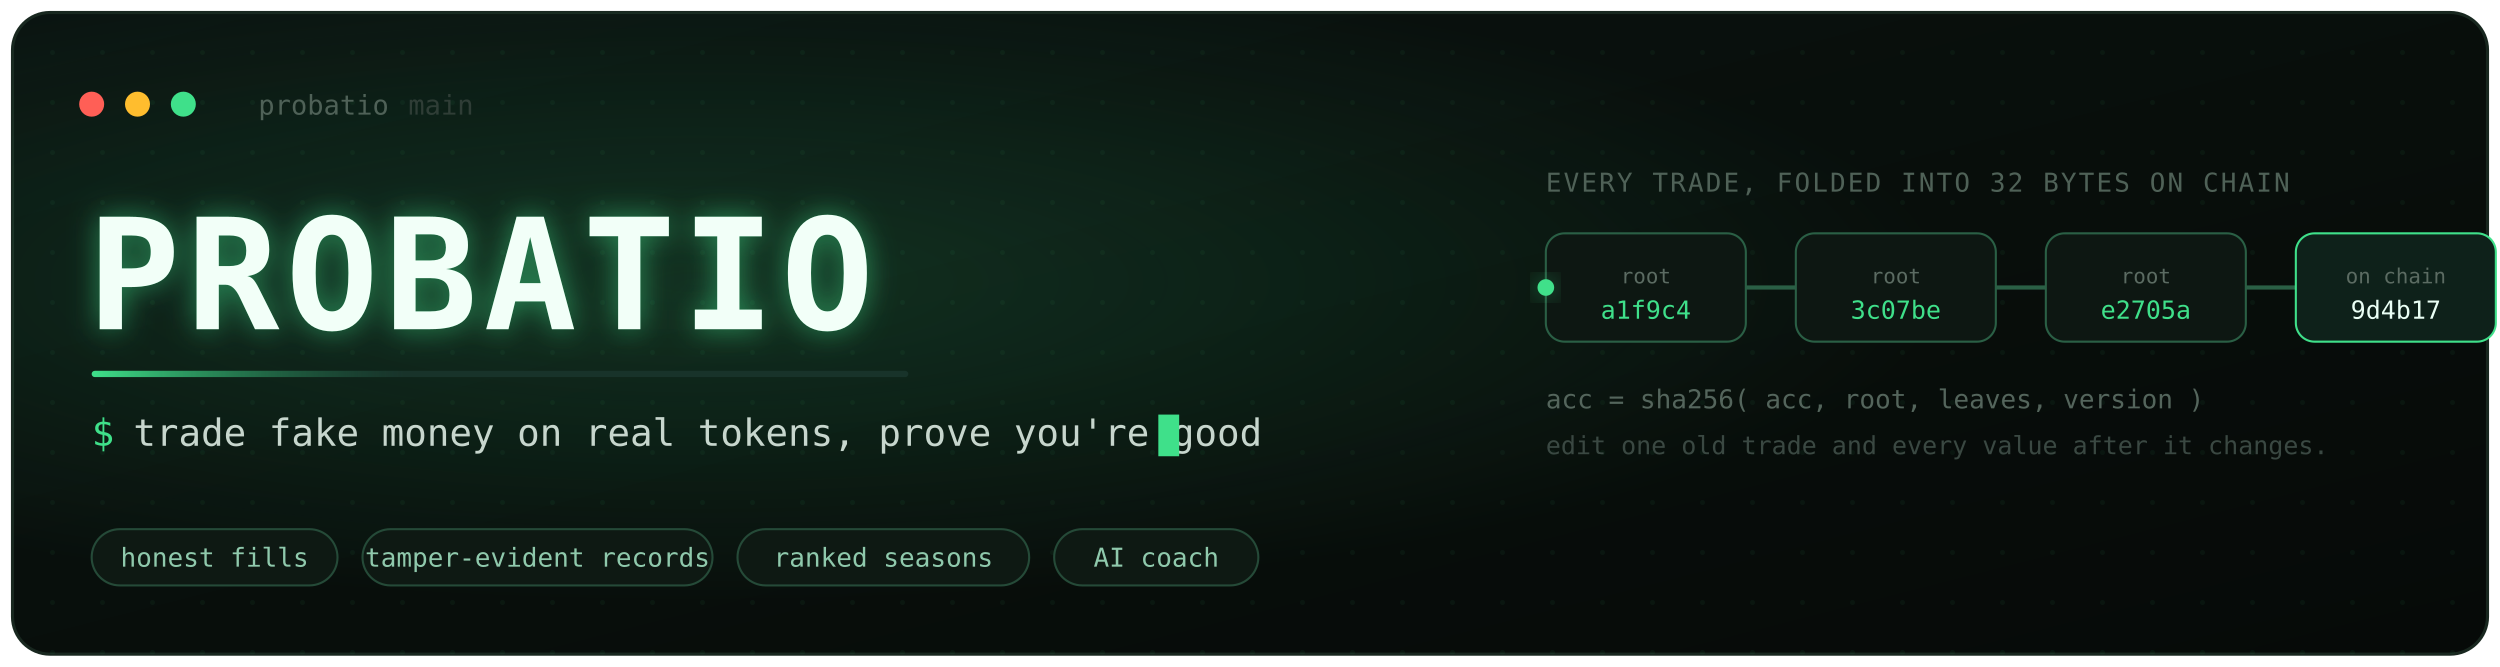
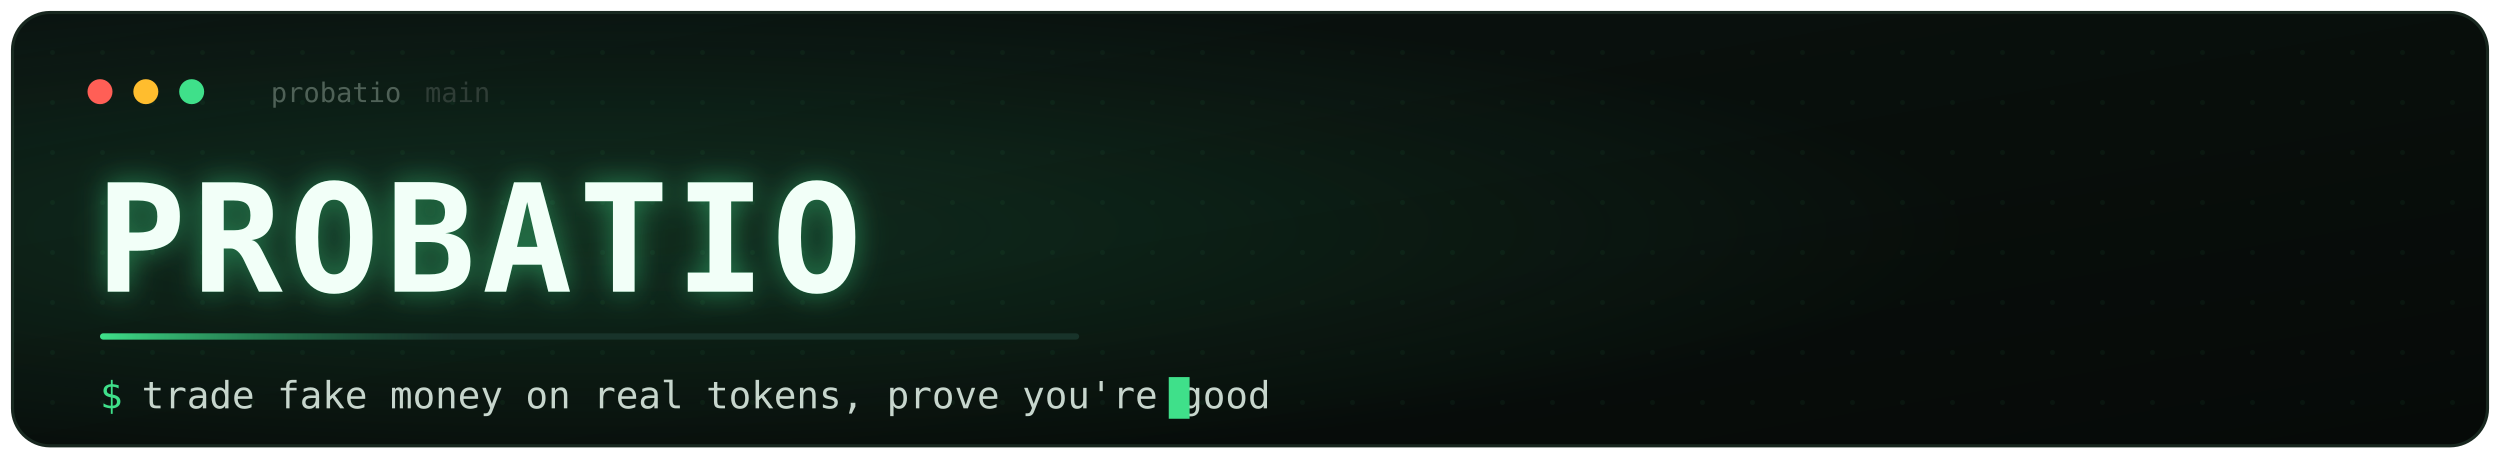
- <svg xmlns="http://www.w3.org/2000/svg" width="1200" height="320" viewBox="0 0 1200 320" fill="none" role="img" aria-label="Probatio">
+ <svg xmlns="http://www.w3.org/2000/svg" width="1200" height="220" viewBox="0 0 1200 220" fill="none" role="img" aria-label="Probatio">
  <defs>
    <linearGradient id="bg" x1="0" y1="0" x2="1" y2="1">
      <stop offset="0" stop-color="#0a1310" />
      <stop offset="0.55" stop-color="#080e0b" />
      <stop offset="1" stop-color="#060a08" />
    </linearGradient>
    <linearGradient id="accent" x1="0" y1="0" x2="1" y2="0">
      <stop offset="0" stop-color="#3fe08a" />
      <stop offset="1" stop-color="#1d7a4a" stop-opacity="0" />
    </linearGradient>
-     <radialGradient id="halo" cx="0.28" cy="0.42" r="0.5">
-       <stop offset="0" stop-color="#3fe08a" stop-opacity="0.16" />
+     <radialGradient id="halo" cx="0.24" cy="0.5" r="0.55">
+       <stop offset="0" stop-color="#3fe08a" stop-opacity="0.14" />
      <stop offset="1" stop-color="#3fe08a" stop-opacity="0" />
    </radialGradient>
    <pattern id="dots" width="24" height="24" patternUnits="userSpaceOnUse">
      <circle cx="1.2" cy="1.2" r="1.2" fill="#3fe08a" opacity="0.05" />
    </pattern>
    <filter id="glow" x="-40%" y="-40%" width="180%" height="180%">
      <feGaussianBlur stdDeviation="7" result="b" />
      <feMerge>
        <feMergeNode in="b" />
        <feMergeNode in="SourceGraphic" />
      </feMerge>
    </filter>
    <style>.m{font-family:'SFMono-Regular','JetBrains Mono','Fira Mono',ui-monospace,monospace}</style>
  </defs>
-   <rect x="6" y="6" width="1188" height="308" rx="18" fill="url(#bg)" stroke="#18271f" stroke-width="1.5" />
-   <rect x="6" y="6" width="1188" height="308" rx="18" fill="url(#dots)" />
-   <rect x="6" y="6" width="1188" height="308" rx="18" fill="url(#halo)" />
-   <g transform="translate(44,50)">
+   <rect x="6" y="6" width="1188" height="208" rx="18" fill="url(#bg)" stroke="#18271f" stroke-width="1.5" />
+   <rect x="6" y="6" width="1188" height="208" rx="18" fill="url(#dots)" />
+   <rect x="6" y="6" width="1188" height="208" rx="18" fill="url(#halo)" />
+   <g transform="translate(48,44)">
    <circle cx="0" cy="0" r="6" fill="#ff5f56" />
    <circle cx="22" cy="0" r="6" fill="#ffbd2e" />
    <circle cx="44" cy="0" r="6" fill="#3fe08a" />
-     <text class="m" x="80" y="5" fill="#4f6157" font-size="13">probatio</text>
-     <text class="m" x="152" y="5" fill="#2f3d36" font-size="13">main</text>
+     <text class="m" x="82" y="5" fill="#4f6157" font-size="13">probatio</text>
+     <text class="m" x="156" y="5" fill="#2f3d36" font-size="13">main</text>
  </g>
-   <text class="m" x="42" y="158" font-size="74" font-weight="800" letter-spacing="3" fill="#3fe08a" opacity="0.55" filter="url(#glow)">PROBATIO</text>
-   <text class="m" x="42" y="158" font-size="74" font-weight="800" letter-spacing="3" fill="#f2fff8">PROBATIO</text>
-   <rect x="44" y="178" width="392" height="3" rx="1.5" fill="#18332a" />
-   <rect x="44" y="178" width="150" height="3" rx="1.5" fill="url(#accent)">
-     <animate attributeName="x" values="44;286;44" dur="4.5s" repeatCount="indefinite" />
+   <text class="m" x="46" y="140" font-size="72" font-weight="800" letter-spacing="3" fill="#3fe08a" opacity="0.5" filter="url(#glow)">PROBATIO</text>
+   <text class="m" x="46" y="140" font-size="72" font-weight="800" letter-spacing="3" fill="#f2fff8">PROBATIO</text>
+   <rect x="48" y="160" width="470" height="3" rx="1.5" fill="#18332a" />
+   <rect x="48" y="160" width="170" height="3" rx="1.5" fill="url(#accent)">
+     <animate attributeName="x" values="48;348;48" dur="4.5s" repeatCount="indefinite" />
  </rect>
-   <g class="m" transform="translate(44,214)" font-size="18">
+   <g class="m" transform="translate(48,196)" font-size="18">
    <text fill="#3fe08a">$</text>
    <text x="20" fill="#c7d6cd">trade fake money on real tokens, prove you're good</text>
-     <rect x="512" y="-15" width="10" height="20" fill="#3fe08a">
+     <rect x="513" y="-15" width="10" height="20" fill="#3fe08a">
      <animate attributeName="opacity" values="1;1;0;0" dur="1.1s" repeatCount="indefinite" />
    </rect>
  </g>
-   <g class="m" font-size="12.5" transform="translate(44,254)">
-     <g>
-       <rect x="0" y="0" width="118" height="27" rx="13.5" fill="#0e1913" stroke="#254a38" />
-       <text x="59" y="18" text-anchor="middle" fill="#8fc9ac">honest fills</text>
-     </g>
-     <g transform="translate(130,0)">
-       <rect x="0" y="0" width="168" height="27" rx="13.5" fill="#0e1913" stroke="#254a38" />
-       <text x="84" y="18" text-anchor="middle" fill="#8fc9ac">tamper-evident records</text>
-     </g>
-     <g transform="translate(310,0)">
-       <rect x="0" y="0" width="140" height="27" rx="13.5" fill="#0e1913" stroke="#254a38" />
-       <text x="70" y="18" text-anchor="middle" fill="#8fc9ac">ranked seasons</text>
-     </g>
-     <g transform="translate(462,0)">
-       <rect x="0" y="0" width="98" height="27" rx="13.5" fill="#0e1913" stroke="#254a38" />
-       <text x="49" y="18" text-anchor="middle" fill="#8fc9ac">AI coach</text>
-     </g>
-   </g>
-   <g transform="translate(742,92)">
-     <text class="m" x="0" y="0" fill="#4f6157" font-size="12.5" letter-spacing="1">EVERY TRADE, FOLDED INTO 32 BYTES ON CHAIN</text>
-     <g stroke="#2a5f45" stroke-width="2">
-       <line x1="96" y1="46" x2="120" y2="46" />
-       <line x1="216" y1="46" x2="240" y2="46" />
-       <line x1="336" y1="46" x2="360" y2="46" />
-     </g>
-     <g class="m" font-size="12" text-anchor="middle">
-       <g transform="translate(0,20)">
-         <rect width="96" height="52" rx="9" fill="#0d1712" stroke="#2a5f45" />
-         <text x="48" y="24" fill="#5b6b62" font-size="10">root</text>
-         <text x="48" y="41" fill="#3fe08a">a1f9c4</text>
-       </g>
-       <g transform="translate(120,20)">
-         <rect width="96" height="52" rx="9" fill="#0d1712" stroke="#2a5f45" />
-         <text x="48" y="24" fill="#5b6b62" font-size="10">root</text>
-         <text x="48" y="41" fill="#3fe08a">3c07be</text>
-       </g>
-       <g transform="translate(240,20)">
-         <rect width="96" height="52" rx="9" fill="#0d1712" stroke="#2a5f45" />
-         <text x="48" y="24" fill="#5b6b62" font-size="10">root</text>
-         <text x="48" y="41" fill="#3fe08a">e2705a</text>
-       </g>
-       <g transform="translate(360,20)">
-         <rect width="96" height="52" rx="9" fill="#0e211a" stroke="#3fe08a" />
-         <text x="48" y="24" fill="#5b6b62" font-size="10">on chain</text>
-         <text x="48" y="41" fill="#eafff5">9d4b17</text>
-       </g>
-     </g>
-     <circle cy="46" r="4" fill="#3fe08a" filter="url(#glow)">
-       <animate attributeName="cx" values="48;168;288;408" keyTimes="0;0.33;0.66;1" dur="2.6s" repeatCount="indefinite" />
-       <animate attributeName="opacity" values="0;1;1;1;0" dur="2.6s" repeatCount="indefinite" />
-     </circle>
-     <text class="m" x="0" y="104" fill="#54655c" font-size="12.5">acc = sha256( acc, root, leaves, version )</text>
-     <text class="m" x="0" y="126" fill="#3a4842" font-size="12">edit one old trade and every value after it changes.</text>
-   </g>
</svg>
